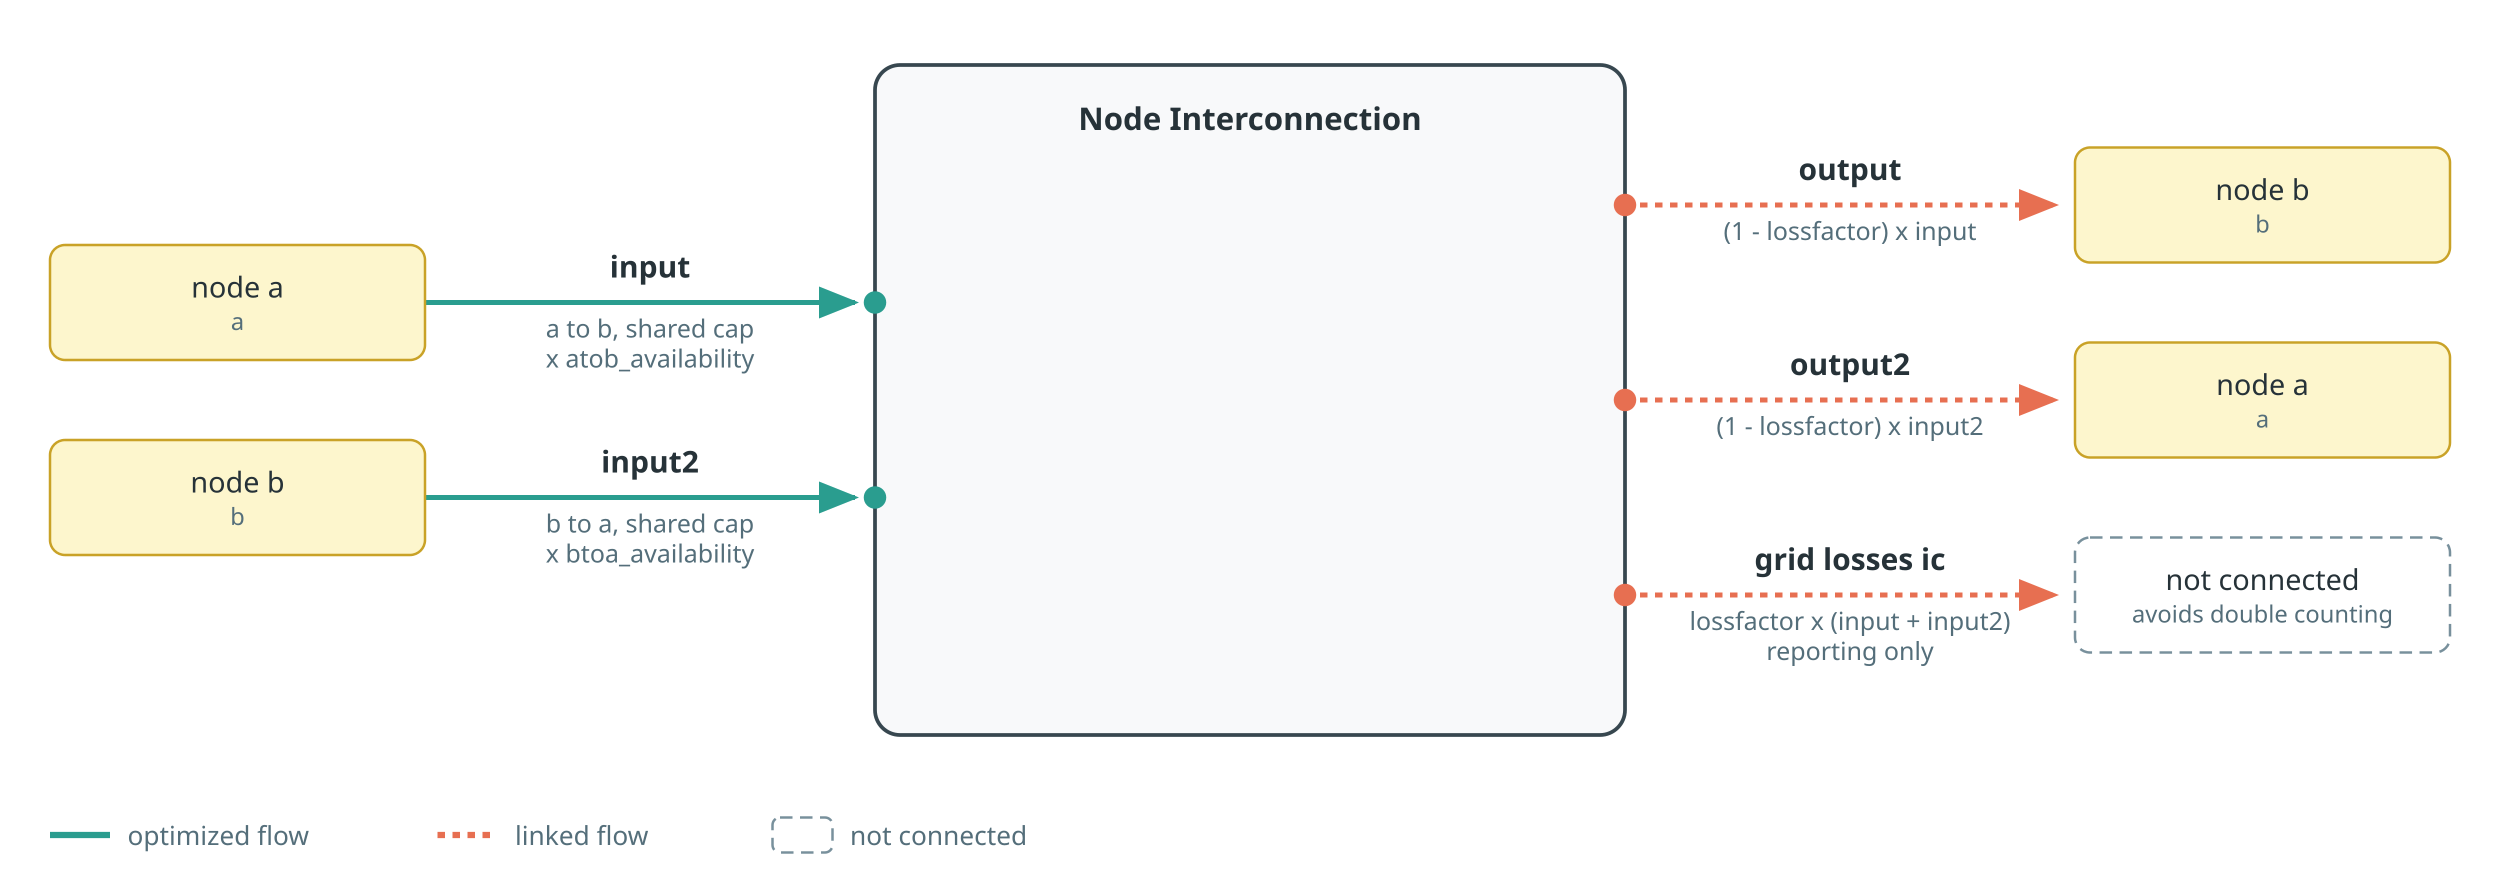
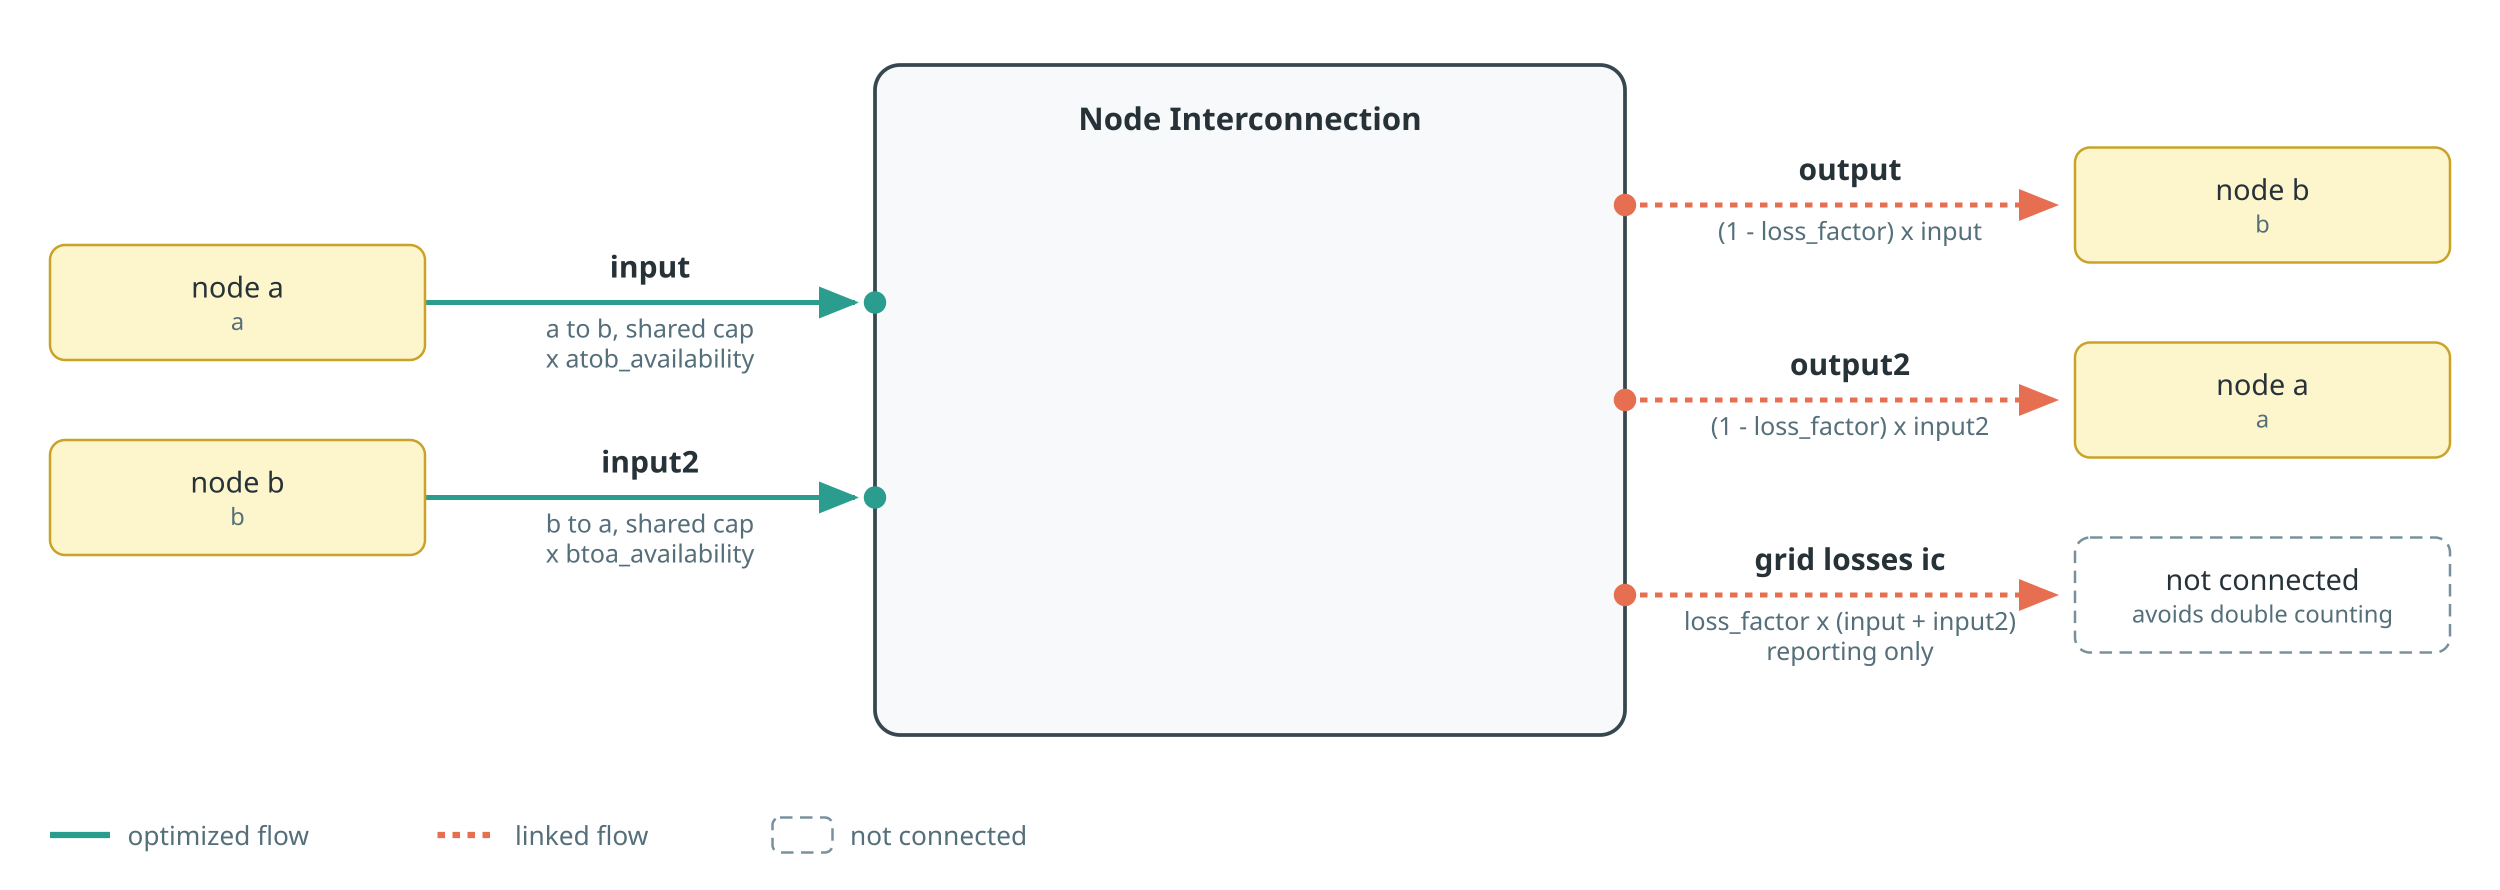
<svg xmlns="http://www.w3.org/2000/svg" width="1000" height="356" viewBox="0 0 1000 356" role="img">
  <rect width="100%" height="100%" fill="#ffffff" />
  <defs>
    <marker id="head-level" viewBox="0 0 10 8" refX="9" refY="4" markerWidth="8" markerHeight="7" orient="auto">
      <path d="M0,0 L10,4 L0,8 z" fill="#c44536" />
    </marker>
    <marker id="head-linked" viewBox="0 0 10 8" refX="9" refY="4" markerWidth="8" markerHeight="7" orient="auto">
      <path d="M0,0 L10,4 L0,8 z" fill="#e76f51" />
    </marker>
    <marker id="head-fixed" viewBox="0 0 10 8" refX="9" refY="4" markerWidth="8" markerHeight="7" orient="auto">
      <path d="M0,0 L10,4 L0,8 z" fill="#264653" />
    </marker>
    <marker id="head-free" viewBox="0 0 10 8" refX="9" refY="4" markerWidth="8" markerHeight="7" orient="auto">
      <path d="M0,0 L10,4 L0,8 z" fill="#2a9d8f" />
    </marker>
  </defs>
  <style>
    text { font-family: system-ui, sans-serif; fill: #263238; }
    .port { font-size: 12px; font-weight: 600; text-anchor: middle; }
    .note { font-size: 10px; fill: #546e7a; text-anchor: middle; }
    .noteleft { font-size: 10px; fill: #546e7a; }
    .box { font-size: 11.5px; text-anchor: middle; }
    .boxsub { font-size: 9.5px; fill: #546e7a; text-anchor: middle; }
    .chip { font-size: 9px; fill: #78909c; font-style: italic; text-anchor: middle; }
    .name { font-size: 12.5px; font-weight: 600; text-anchor: middle; }
    .legend { font-size: 10.5px; fill: #546e7a; }
</style>
  <rect x="350" y="26" width="300" height="268" rx="10" fill="#f8f9fa" stroke="#37474f" stroke-width="1.5" />
  <text class="name" x="500.0" y="52">Node Interconnection</text>
  <line x1="170" y1="121.0" x2="342" y2="121.0" stroke="#2a9d8f" stroke-width="2" stroke-dasharray="none" marker-end="url(#head-free)" />
  <circle cx="350" cy="121.0" r="4.5" fill="#2a9d8f" />
  <text class="port" x="260.0" y="111.0" fill="#2a9d8f">input</text>
  <text class="note" x="260.0" y="135.0">a to b, shared cap</text>
  <text class="note" x="260.0" y="147.0">x atob_availability</text>
  <line x1="170" y1="199.0" x2="342" y2="199.0" stroke="#2a9d8f" stroke-width="2" stroke-dasharray="none" marker-end="url(#head-free)" />
  <circle cx="350" cy="199.0" r="4.5" fill="#2a9d8f" />
  <text class="port" x="260.0" y="189.0" fill="#2a9d8f">input2</text>
  <text class="note" x="260.0" y="213.0">b to a, shared cap</text>
  <text class="note" x="260.0" y="225.0">x btoa_availability</text>
  <rect x="20" y="98.0" width="150" height="46.0" rx="6" fill="#fdf6cd" stroke="#c9a227" stroke-width="1" stroke-dasharray="none" />
  <text class="box" x="95.0" y="119.0">node a</text>
  <text class="boxsub" x="95.0" y="132.0">a</text>
  <rect x="20" y="176.0" width="150" height="46.0" rx="6" fill="#fdf6cd" stroke="#c9a227" stroke-width="1" stroke-dasharray="none" />
  <text class="box" x="95.0" y="197.0">node b</text>
  <text class="boxsub" x="95.0" y="210.0">b</text>
  <line x1="650" y1="82.0" x2="822" y2="82.0" stroke="#e76f51" stroke-width="2" stroke-dasharray="3 3" marker-end="url(#head-linked)" />
  <circle cx="650" cy="82.0" r="4.5" fill="#e76f51" />
  <text class="port" x="740.0" y="72.0" fill="#e76f51">output</text>
-   <text class="note" x="740.0" y="96.0">(1 - lossfactor) x input</text>
+   <text class="note" x="740.0" y="96.0">(1 - loss_factor) x input</text>
  <line x1="650" y1="160.0" x2="822" y2="160.0" stroke="#e76f51" stroke-width="2" stroke-dasharray="3 3" marker-end="url(#head-linked)" />
  <circle cx="650" cy="160.0" r="4.5" fill="#e76f51" />
  <text class="port" x="740.0" y="150.0" fill="#e76f51">output2</text>
-   <text class="note" x="740.0" y="174.0">(1 - lossfactor) x input2</text>
+   <text class="note" x="740.0" y="174.0">(1 - loss_factor) x input2</text>
  <line x1="650" y1="238.0" x2="822" y2="238.0" stroke="#e76f51" stroke-width="2" stroke-dasharray="3 3" marker-end="url(#head-linked)" />
  <circle cx="650" cy="238.0" r="4.5" fill="#e76f51" />
  <text class="port" x="740.0" y="228.0" fill="#e76f51">grid losses ic</text>
-   <text class="note" x="740.0" y="252.0">lossfactor x (input + input2)</text>
+   <text class="note" x="740.0" y="252.0">loss_factor x (input + input2)</text>
  <text class="note" x="740.0" y="264.0">reporting only</text>
  <rect x="830" y="59.0" width="150" height="46.0" rx="6" fill="#fdf6cd" stroke="#c9a227" stroke-width="1" stroke-dasharray="none" />
  <text class="box" x="905.0" y="80.0">node b</text>
  <text class="boxsub" x="905.0" y="93.0">b</text>
  <rect x="830" y="137.0" width="150" height="46.0" rx="6" fill="#fdf6cd" stroke="#c9a227" stroke-width="1" stroke-dasharray="none" />
  <text class="box" x="905.0" y="158.0">node a</text>
  <text class="boxsub" x="905.0" y="171.0">a</text>
  <rect x="830" y="215.0" width="150" height="46.0" rx="6" fill="#ffffff" stroke="#78909c" stroke-width="1" stroke-dasharray="5 3" />
  <text class="box" x="905.0" y="236.0">not connected</text>
  <text class="boxsub" x="905.0" y="249.0">avoids double counting</text>
  <line x1="20" y1="334" x2="44" y2="334" stroke="#2a9d8f" stroke-width="2.5" stroke-dasharray="none" />
  <text class="legend" x="51" y="338">optimized flow</text>
  <line x1="175" y1="334" x2="199" y2="334" stroke="#e76f51" stroke-width="2.5" stroke-dasharray="3 3" />
  <text class="legend" x="206" y="338">linked flow</text>
  <rect x="309" y="327" width="24" height="14" rx="3" fill="#ffffff" stroke="#78909c" stroke-dasharray="5 3" />
  <text class="legend" x="340" y="338">not connected</text>
</svg>
